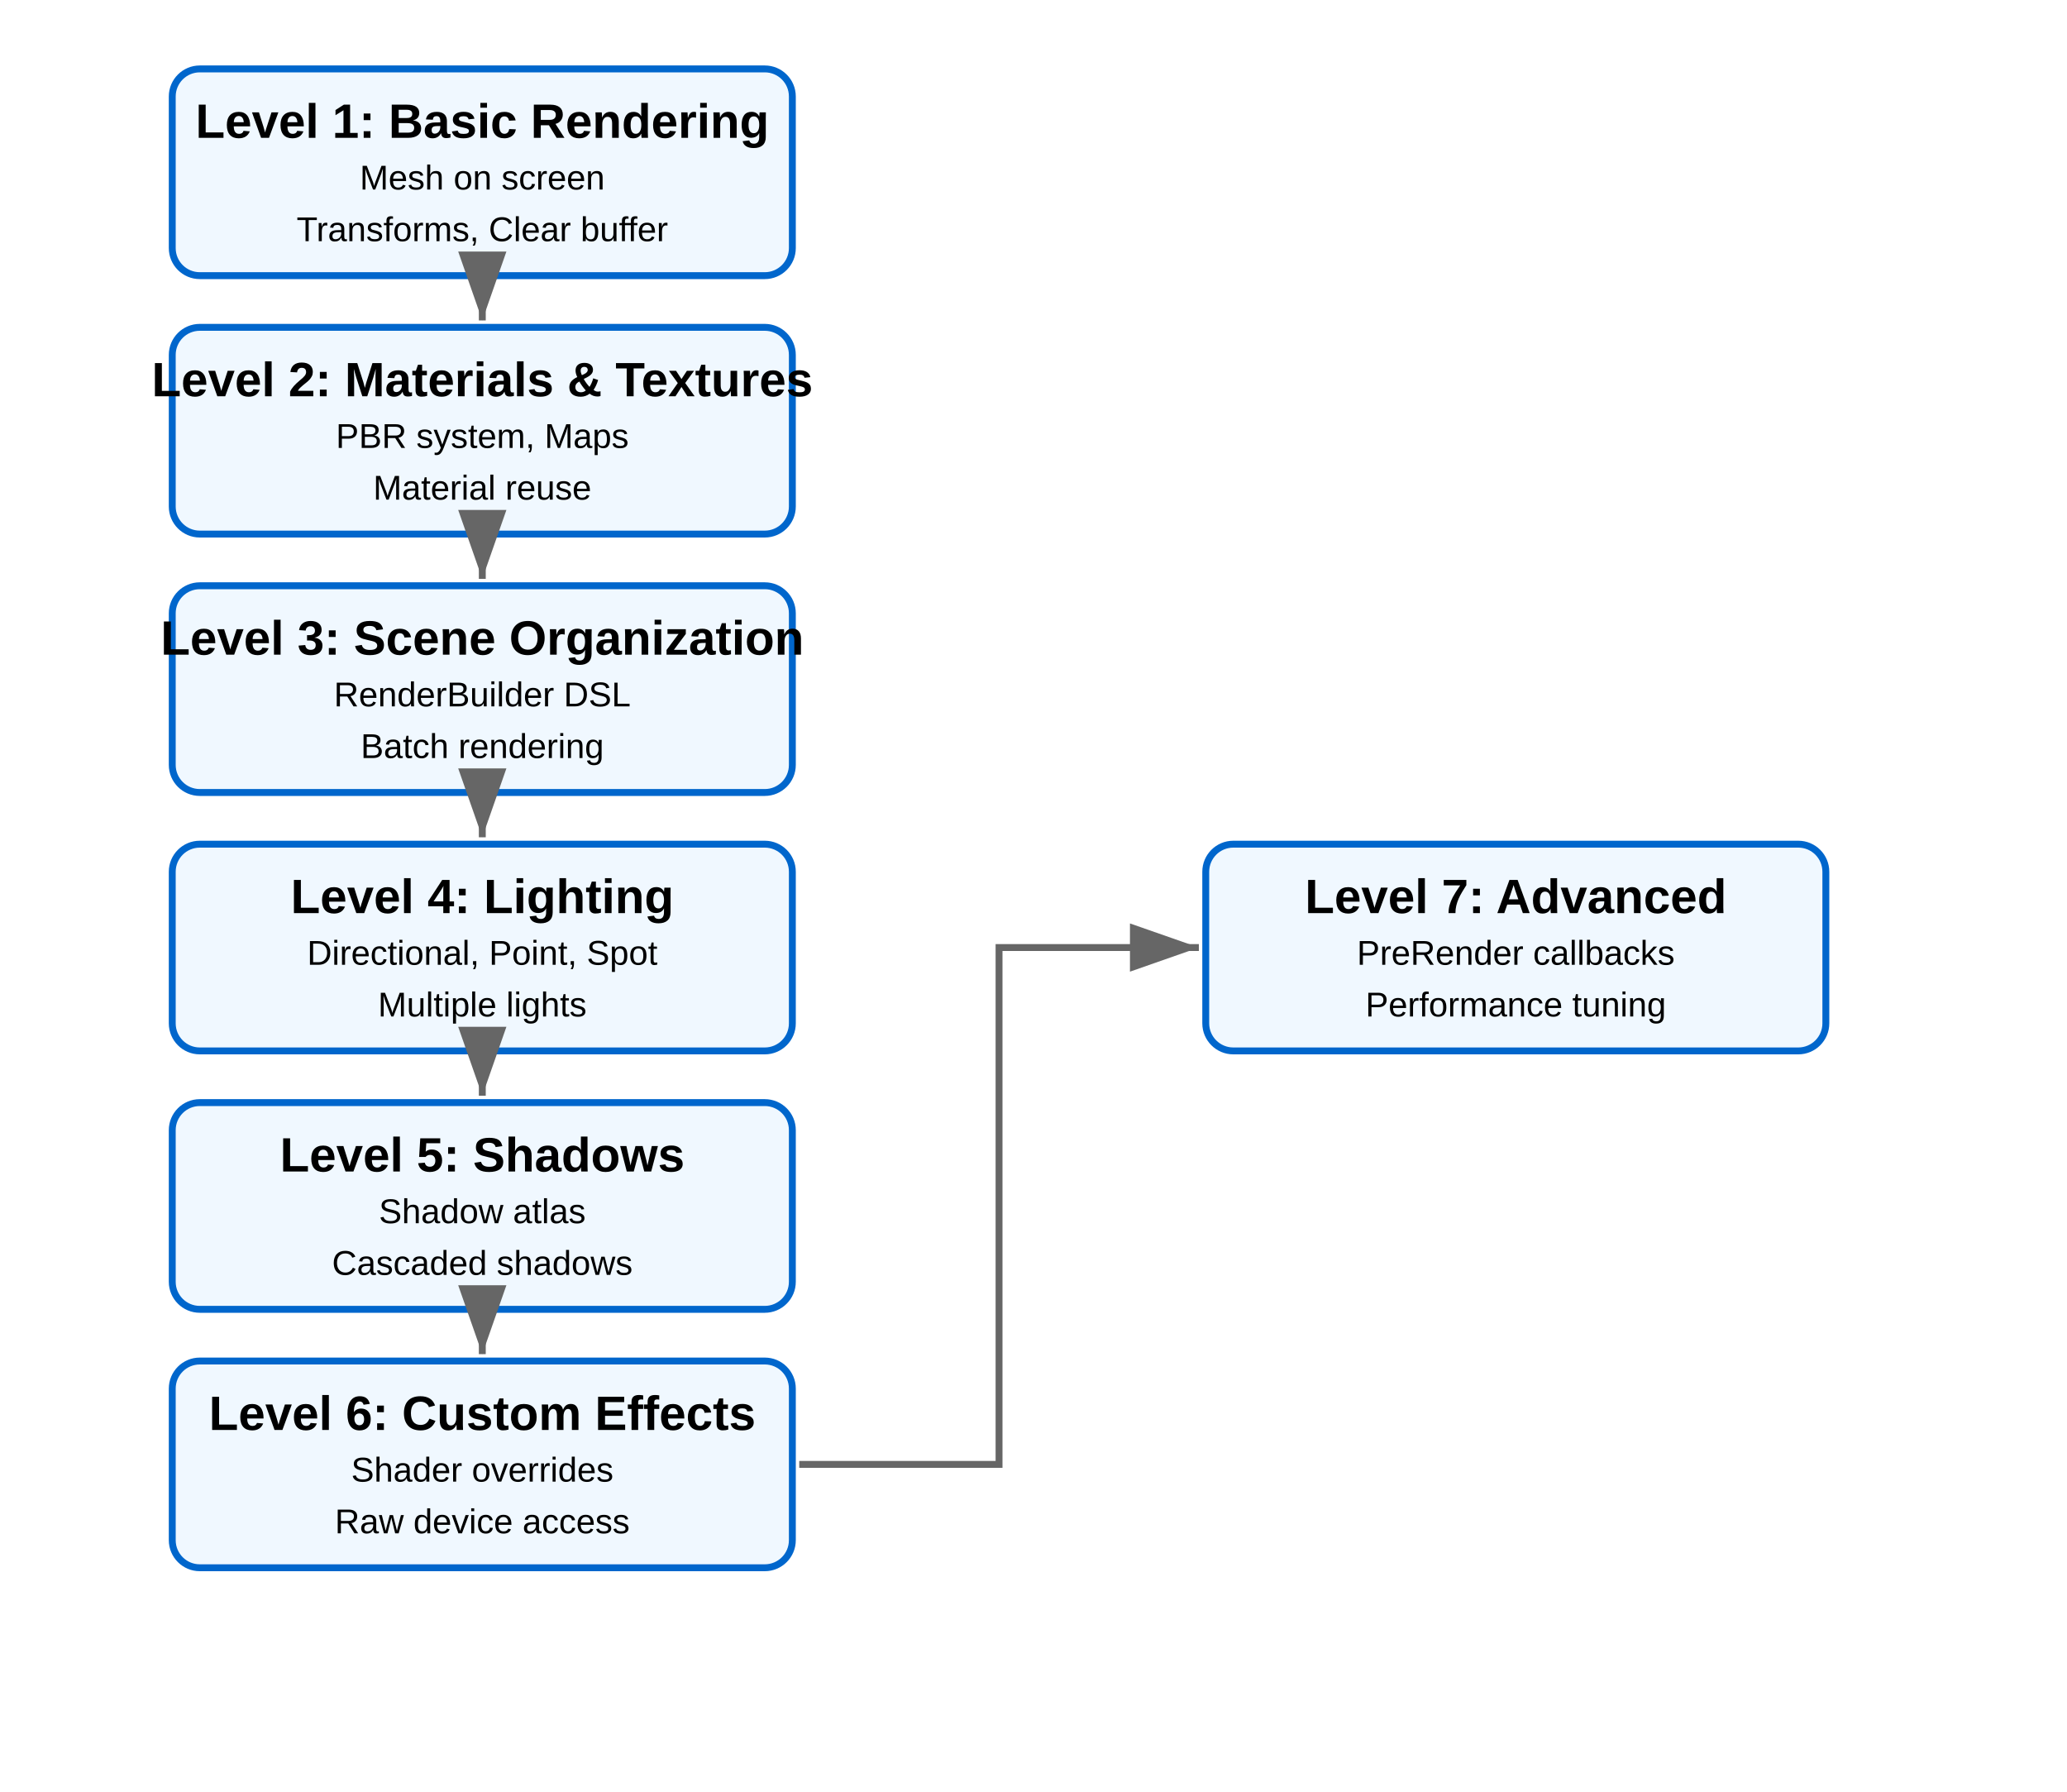
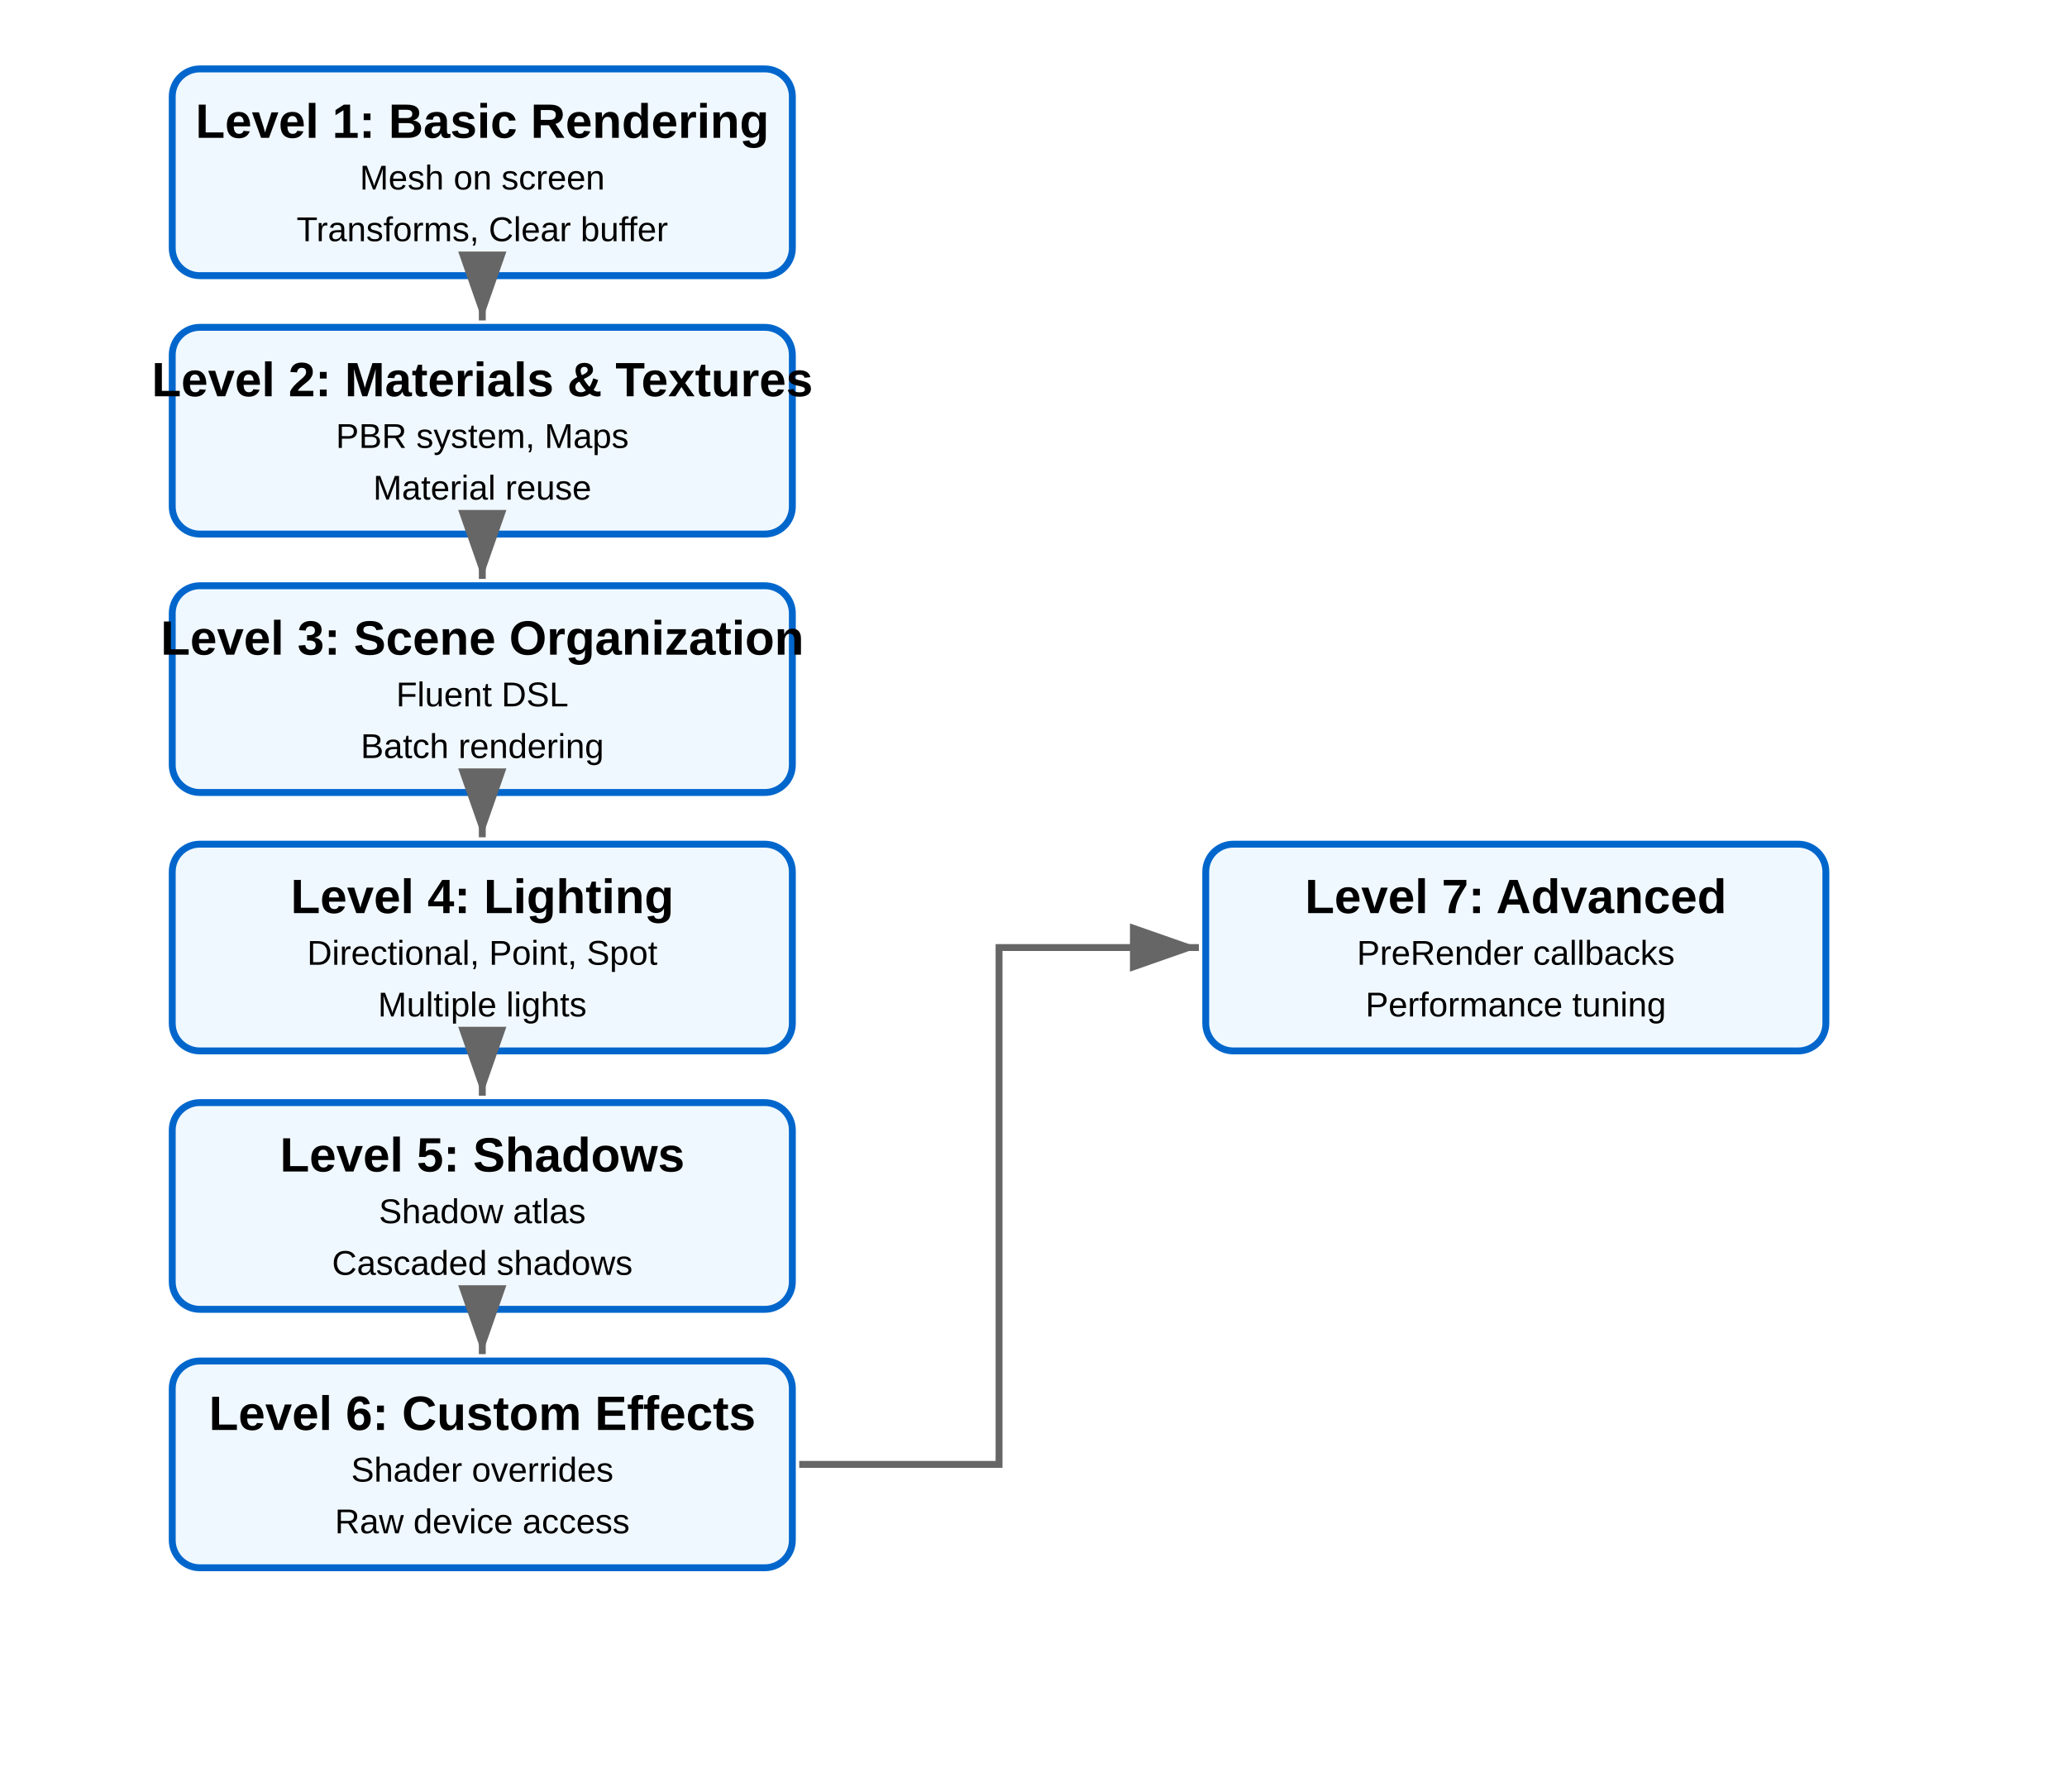
<svg xmlns="http://www.w3.org/2000/svg" width="600" height="520">
  <defs>
    <marker id="arrowhead" markerWidth="10" markerHeight="7" refX="10" refY="3.5" orient="auto">
      <polygon points="0,0 10,3.5 0,7" fill="#666" />
    </marker>
  </defs>
  <rect x="50" y="20" width="180" height="60" rx="8" ry="8" fill="#f0f8ff" stroke="#0066cc" stroke-width="2" />
  <text x="140" y="40" font-family="Arial, sans-serif" font-size="14" font-weight="bold" text-anchor="middle" fill="black">Level 1: Basic Rendering</text>
  <text x="140" y="55" font-family="Arial, sans-serif" font-size="10" text-anchor="middle" fill="black">Mesh on screen</text>
  <text x="140" y="70" font-family="Arial, sans-serif" font-size="10" text-anchor="middle" fill="black">Transforms, Clear buffer</text>
  <rect x="50" y="95" width="180" height="60" rx="8" ry="8" fill="#f0f8ff" stroke="#0066cc" stroke-width="2" />
  <text x="140" y="115" font-family="Arial, sans-serif" font-size="14" font-weight="bold" text-anchor="middle" fill="black">Level 2: Materials &amp; Textures</text>
  <text x="140" y="130" font-family="Arial, sans-serif" font-size="10" text-anchor="middle" fill="black">PBR system, Maps</text>
  <text x="140" y="145" font-family="Arial, sans-serif" font-size="10" text-anchor="middle" fill="black">Material reuse</text>
  <rect x="50" y="170" width="180" height="60" rx="8" ry="8" fill="#f0f8ff" stroke="#0066cc" stroke-width="2" />
  <text x="140" y="190" font-family="Arial, sans-serif" font-size="14" font-weight="bold" text-anchor="middle" fill="black">Level 3: Scene Organization</text>
-   <text x="140" y="205" font-family="Arial, sans-serif" font-size="10" text-anchor="middle" fill="black">RenderBuilder DSL</text>
+   <text x="140" y="205" font-family="Arial, sans-serif" font-size="10" text-anchor="middle" fill="black">Fluent DSL</text>
  <text x="140" y="220" font-family="Arial, sans-serif" font-size="10" text-anchor="middle" fill="black">Batch rendering</text>
  <rect x="50" y="245" width="180" height="60" rx="8" ry="8" fill="#f0f8ff" stroke="#0066cc" stroke-width="2" />
  <text x="140" y="265" font-family="Arial, sans-serif" font-size="14" font-weight="bold" text-anchor="middle" fill="black">Level 4: Lighting</text>
  <text x="140" y="280" font-family="Arial, sans-serif" font-size="10" text-anchor="middle" fill="black">Directional, Point, Spot</text>
  <text x="140" y="295" font-family="Arial, sans-serif" font-size="10" text-anchor="middle" fill="black">Multiple lights</text>
  <rect x="50" y="320" width="180" height="60" rx="8" ry="8" fill="#f0f8ff" stroke="#0066cc" stroke-width="2" />
  <text x="140" y="340" font-family="Arial, sans-serif" font-size="14" font-weight="bold" text-anchor="middle" fill="black">Level 5: Shadows</text>
  <text x="140" y="355" font-family="Arial, sans-serif" font-size="10" text-anchor="middle" fill="black">Shadow atlas</text>
  <text x="140" y="370" font-family="Arial, sans-serif" font-size="10" text-anchor="middle" fill="black">Cascaded shadows</text>
  <rect x="50" y="395" width="180" height="60" rx="8" ry="8" fill="#f0f8ff" stroke="#0066cc" stroke-width="2" />
  <text x="140" y="415" font-family="Arial, sans-serif" font-size="14" font-weight="bold" text-anchor="middle" fill="black">Level 6: Custom Effects</text>
  <text x="140" y="430" font-family="Arial, sans-serif" font-size="10" text-anchor="middle" fill="black">Shader overrides</text>
  <text x="140" y="445" font-family="Arial, sans-serif" font-size="10" text-anchor="middle" fill="black">Raw device access</text>
  <rect x="350" y="245" width="180" height="60" rx="8" ry="8" fill="#f0f8ff" stroke="#0066cc" stroke-width="2" />
  <text x="440" y="265" font-family="Arial, sans-serif" font-size="14" font-weight="bold" text-anchor="middle" fill="black">Level 7: Advanced</text>
  <text x="440" y="280" font-family="Arial, sans-serif" font-size="10" text-anchor="middle" fill="black">PreRender callbacks</text>
  <text x="440" y="295" font-family="Arial, sans-serif" font-size="10" text-anchor="middle" fill="black">Performance tuning</text>
  <line x1="140" y1="82" x2="140" y2="93" stroke="#666" stroke-width="2" marker-end="url(#arrowhead)" />
  <line x1="140" y1="157" x2="140" y2="168" stroke="#666" stroke-width="2" marker-end="url(#arrowhead)" />
  <line x1="140" y1="232" x2="140" y2="243" stroke="#666" stroke-width="2" marker-end="url(#arrowhead)" />
  <line x1="140" y1="307" x2="140" y2="318" stroke="#666" stroke-width="2" marker-end="url(#arrowhead)" />
  <line x1="140" y1="382" x2="140" y2="393" stroke="#666" stroke-width="2" marker-end="url(#arrowhead)" />
  <path d="M 232 425 L 290 425 L 290 275 L 348 275" stroke="#666" stroke-width="2" fill="none" marker-end="url(#arrowhead)" />
</svg>
